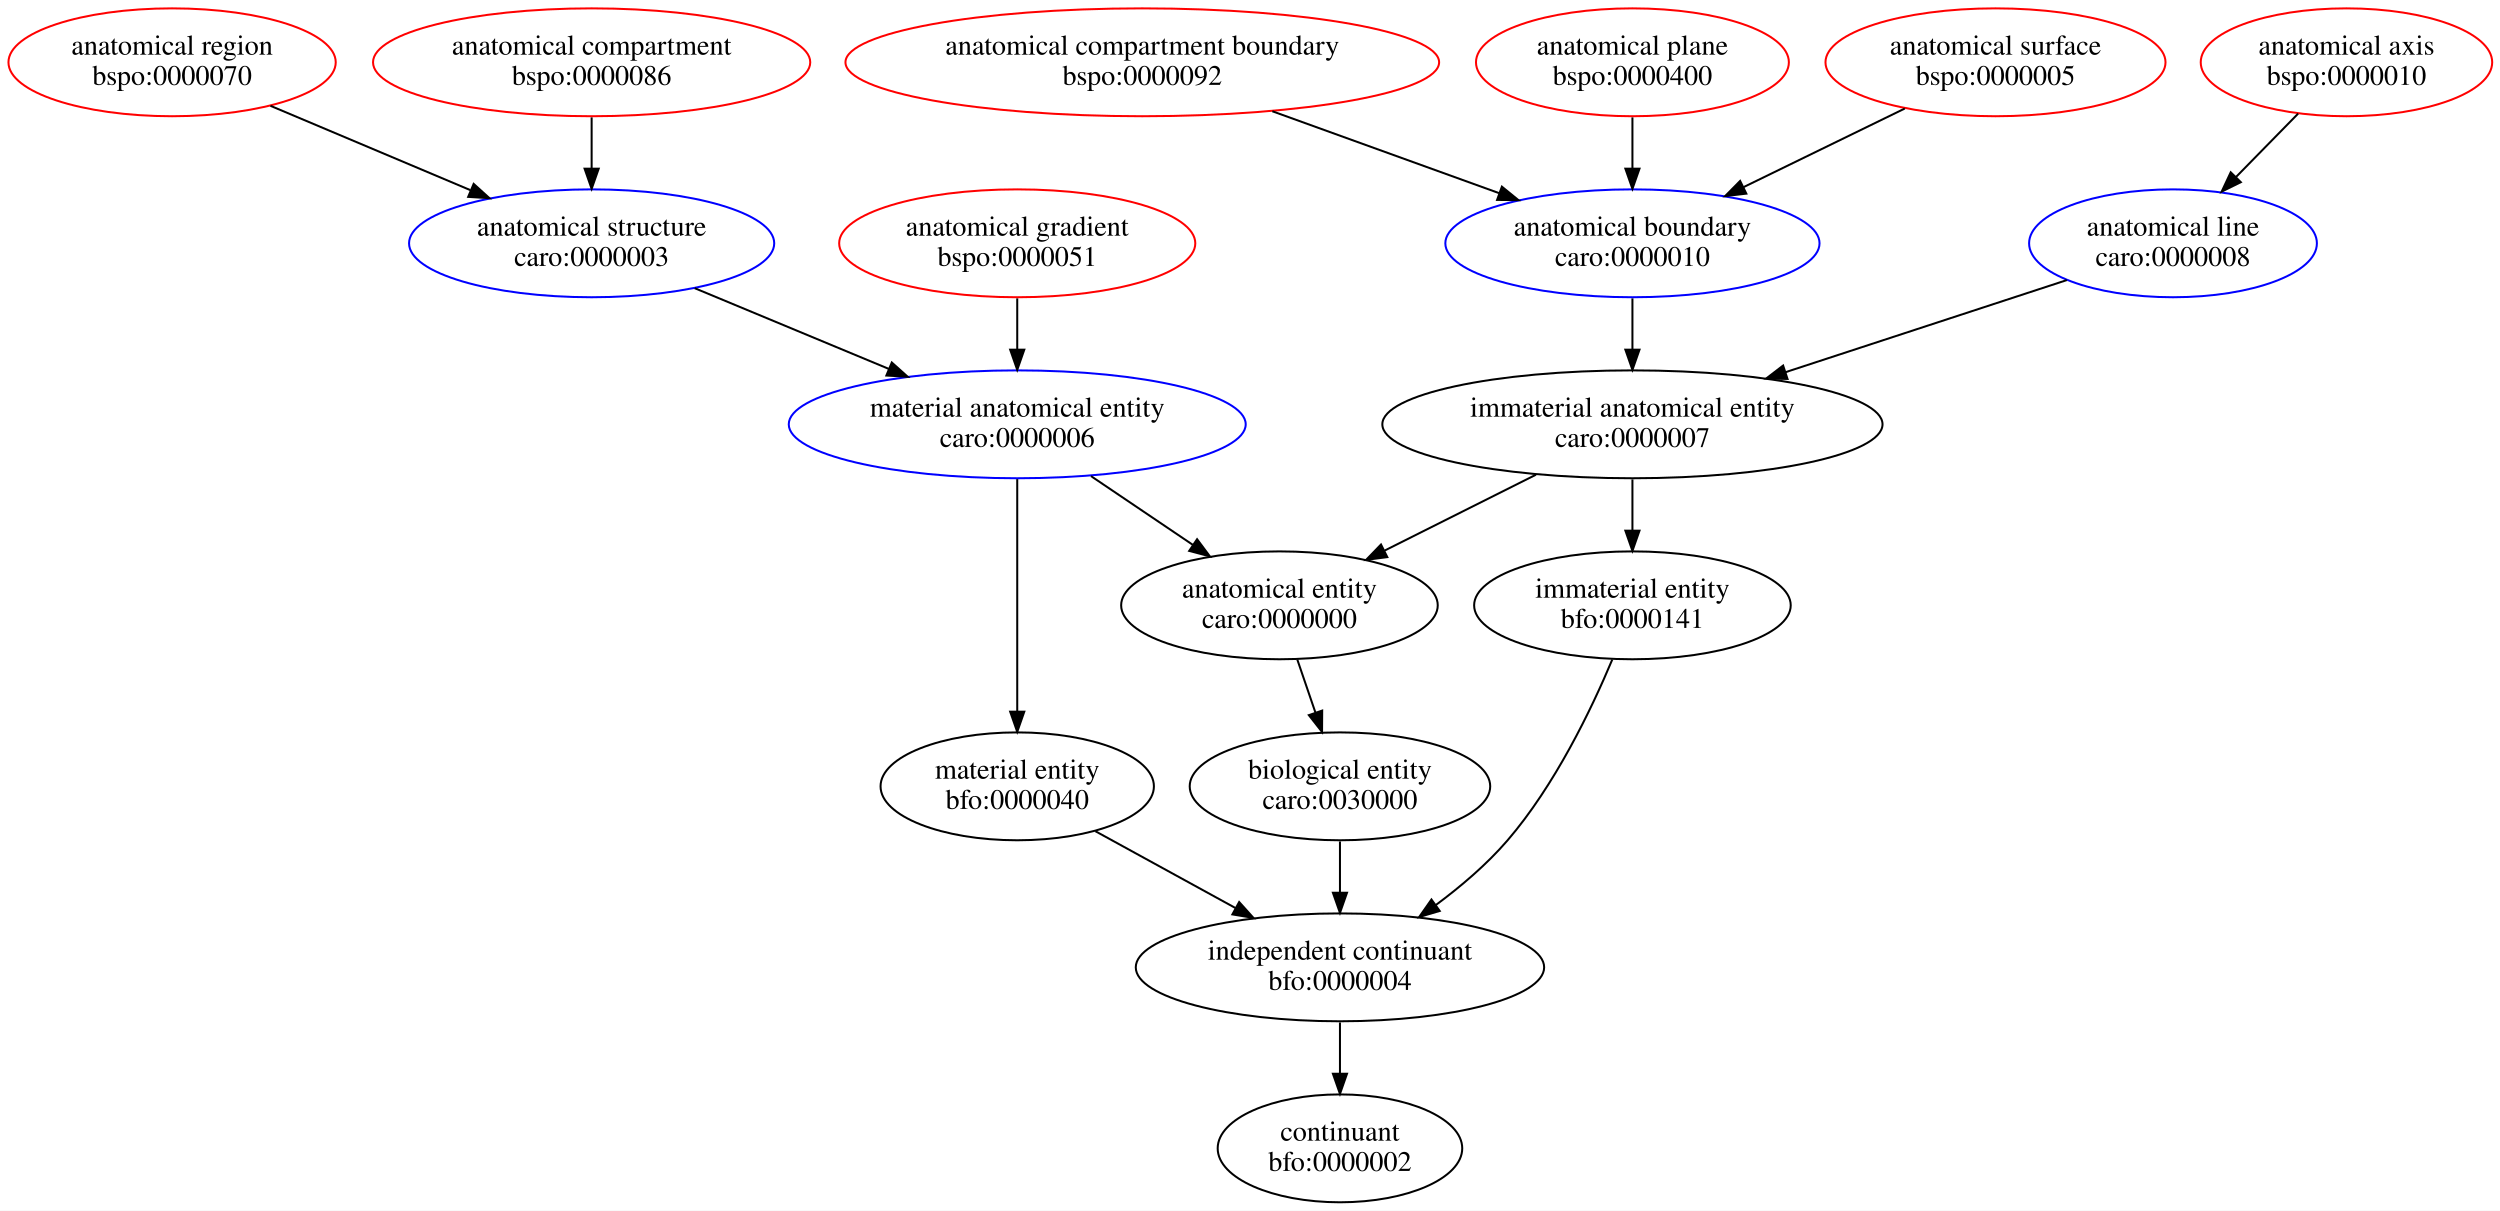
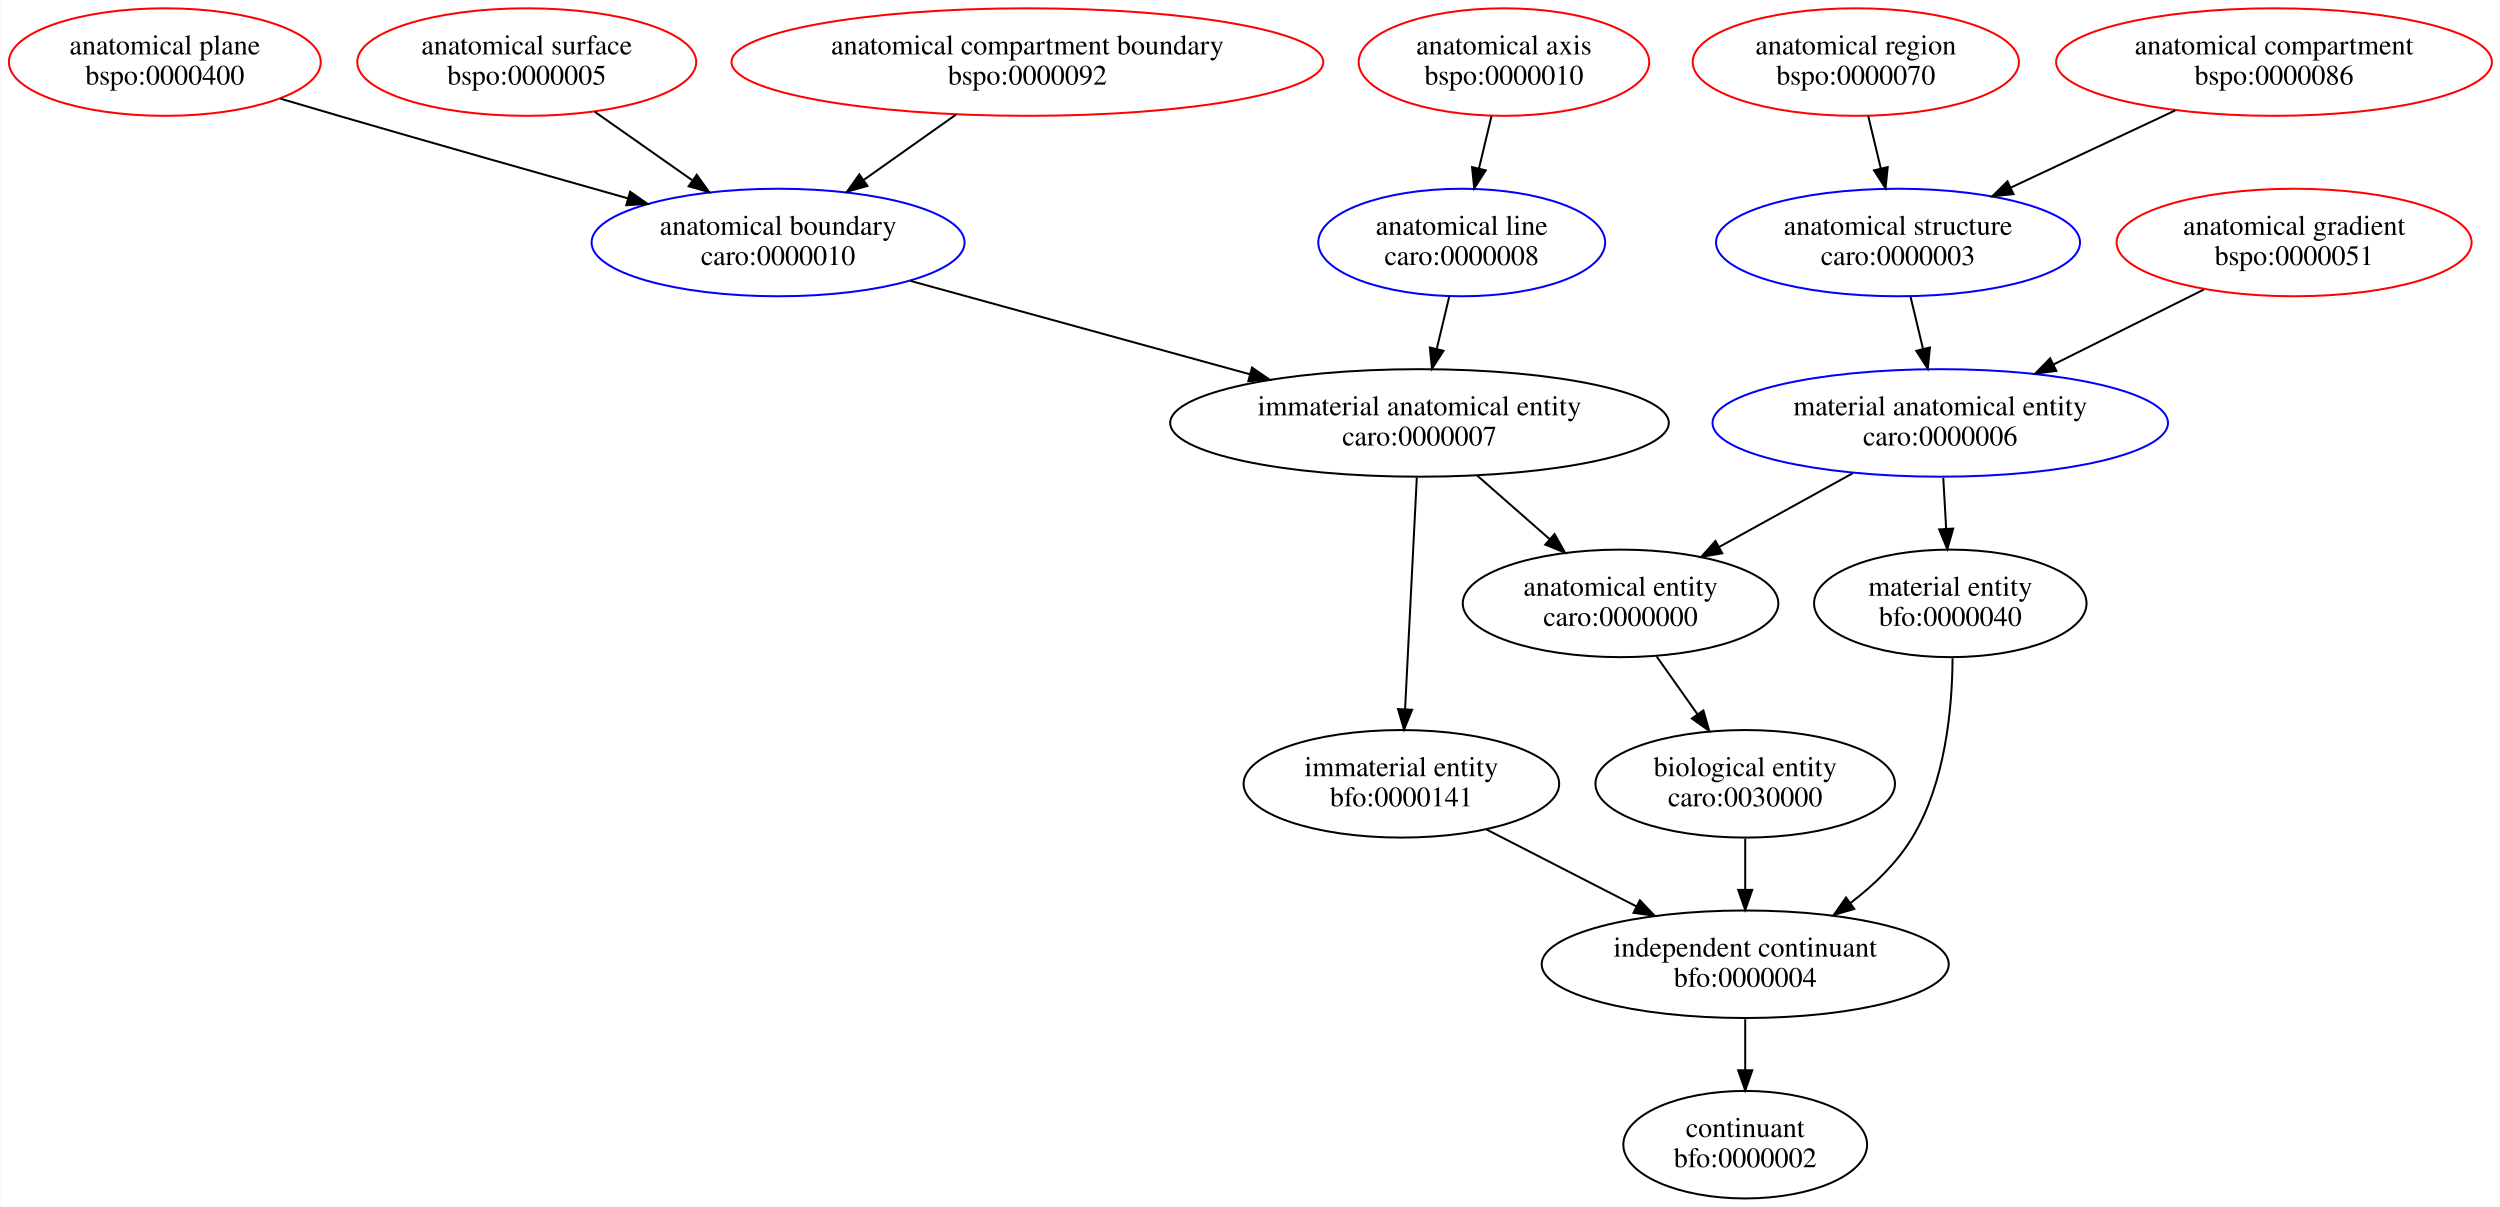
- <svg xmlns="http://www.w3.org/2000/svg" width="1239pt" height="600pt" viewBox="0.00 0.00 1239.44 600.18">
+ <svg xmlns="http://www.w3.org/2000/svg" width="1243pt" height="600pt" viewBox="0.00 0.00 1242.97 600.18">
  <g id="graph0" class="graph" transform="scale(1 1) rotate(0) translate(4 596.18)">
-     <polygon fill="white" stroke="transparent" points="-4,4 -4,-596.18 1235.44,-596.18 1235.44,4 -4,4" />
+     <polygon fill="white" stroke="transparent" points="-4,4 -4,-596.18 1238.97,-596.18 1238.97,4 -4,4" />
    <g id="node1" class="node">
-       <ellipse fill="none" stroke="red" cx="81.32" cy="-565.31" rx="81.13" ry="26.74" />
-       <text text-anchor="middle" x="81.32" y="-569.11" font-family="Times,serif" font-size="14.00">anatomical region</text>
-       <text text-anchor="middle" x="81.32" y="-554.11" font-family="Times,serif" font-size="14.00">bspo:0000070</text>
+       <ellipse fill="none" stroke="black" cx="863.78" cy="-116.61" rx="101.23" ry="26.74" />
+       <text text-anchor="middle" x="863.78" y="-120.41" font-family="Times,serif" font-size="14.00">independent continuant</text>
+       <text text-anchor="middle" x="863.78" y="-105.41" font-family="Times,serif" font-size="14.00">bfo:0000004</text>
    </g>
    <g id="node2" class="node">
-       <ellipse fill="none" stroke="blue" cx="289.32" cy="-475.57" rx="90.52" ry="26.74" />
-       <text text-anchor="middle" x="289.32" y="-479.37" font-family="Times,serif" font-size="14.00">anatomical structure</text>
-       <text text-anchor="middle" x="289.32" y="-464.37" font-family="Times,serif" font-size="14.00">caro:0000003</text>
+       <ellipse fill="none" stroke="black" cx="863.78" cy="-26.87" rx="60.62" ry="26.74" />
+       <text text-anchor="middle" x="863.78" y="-30.67" font-family="Times,serif" font-size="14.00">continuant</text>
+       <text text-anchor="middle" x="863.78" y="-15.67" font-family="Times,serif" font-size="14.00">bfo:0000002</text>
    </g>
    <g id="edge1" class="edge">
-       <path fill="none" stroke="black" d="M130.08,-543.74C159.68,-531.25 197.69,-515.22 229.15,-501.95" />
-       <polygon fill="black" stroke="black" points="230.83,-505.04 238.68,-497.93 228.11,-498.59 230.83,-505.04" />
+       <path fill="none" stroke="black" d="M863.78,-89.29C863.78,-81.32 863.78,-72.43 863.78,-63.94" />
+       <polygon fill="black" stroke="black" points="867.28,-63.87 863.78,-53.87 860.28,-63.87 867.28,-63.87" />
+     </g>
+     <g id="node3" class="node">
+       <ellipse fill="none" stroke="black" cx="801.78" cy="-296.09" rx="78.48" ry="26.74" />
+       <text text-anchor="middle" x="801.78" y="-299.89" font-family="Times,serif" font-size="14.00">anatomical entity</text>
+       <text text-anchor="middle" x="801.78" y="-284.89" font-family="Times,serif" font-size="14.00">caro:0000000</text>
+     </g>
+     <g id="node4" class="node">
+       <ellipse fill="none" stroke="black" cx="863.78" cy="-206.35" rx="74.49" ry="26.74" />
+       <text text-anchor="middle" x="863.78" y="-210.15" font-family="Times,serif" font-size="14.00">biological entity</text>
+       <text text-anchor="middle" x="863.78" y="-195.15" font-family="Times,serif" font-size="14.00">caro:0030000</text>
+     </g>
+     <g id="edge2" class="edge">
+       <path fill="none" stroke="black" d="M819.71,-269.71C826.08,-260.71 833.34,-250.43 840.1,-240.86" />
+       <polygon fill="black" stroke="black" points="842.98,-242.86 845.89,-232.67 837.26,-238.82 842.98,-242.86" />
+     </g>
+     <g id="edge16" class="edge">
+       <path fill="none" stroke="black" d="M863.78,-179.03C863.78,-171.06 863.78,-162.17 863.78,-153.68" />
+       <polygon fill="black" stroke="black" points="867.28,-153.61 863.78,-143.61 860.28,-153.61 867.28,-153.61" />
+     </g>
+     <g id="node5" class="node">
+       <ellipse fill="none" stroke="black" cx="701.78" cy="-385.83" rx="123.99" ry="26.74" />
+       <text text-anchor="middle" x="701.78" y="-389.63" font-family="Times,serif" font-size="14.00">immaterial anatomical entity</text>
+       <text text-anchor="middle" x="701.78" y="-374.63" font-family="Times,serif" font-size="14.00">caro:0000007</text>
+     </g>
+     <g id="edge3" class="edge">
+       <path fill="none" stroke="black" d="M730.44,-359.69C741.71,-349.8 754.75,-338.35 766.59,-327.97" />
+       <polygon fill="black" stroke="black" points="768.95,-330.56 774.16,-321.33 764.33,-325.29 768.95,-330.56" />
+     </g>
+     <g id="node6" class="node">
+       <ellipse fill="none" stroke="black" cx="692.78" cy="-206.35" rx="78.48" ry="26.74" />
+       <text text-anchor="middle" x="692.78" y="-210.15" font-family="Times,serif" font-size="14.00">immaterial entity</text>
+       <text text-anchor="middle" x="692.78" y="-195.15" font-family="Times,serif" font-size="14.00">bfo:0000141</text>
+     </g>
+     <g id="edge4" class="edge">
+       <path fill="none" stroke="black" d="M700.45,-358.64C698.91,-328.15 696.34,-277.59 694.61,-243.4" />
+       <polygon fill="black" stroke="black" points="698.1,-243.17 694.1,-233.36 691.11,-243.52 698.1,-243.17" />
+     </g>
+     <g id="edge6" class="edge">
+       <path fill="none" stroke="black" d="M735.05,-183.66C757.59,-172.1 785.57,-157.74 809.68,-145.37" />
+       <polygon fill="black" stroke="black" points="811.41,-148.42 818.71,-140.74 808.21,-142.19 811.41,-148.42" />
+     </g>
+     <g id="node7" class="node">
+       <ellipse fill="none" stroke="blue" cx="382.78" cy="-475.57" rx="92.76" ry="26.74" />
+       <text text-anchor="middle" x="382.78" y="-479.37" font-family="Times,serif" font-size="14.00">anatomical boundary</text>
+       <text text-anchor="middle" x="382.78" y="-464.37" font-family="Times,serif" font-size="14.00">caro:0000010</text>
+     </g>
+     <g id="edge5" class="edge">
+       <path fill="none" stroke="black" d="M448.49,-456.5C497.43,-443.04 564.63,-424.55 617.52,-410.01" />
+       <polygon fill="black" stroke="black" points="618.5,-413.37 627.22,-407.34 616.65,-406.62 618.5,-413.37" />
    </g>
    <g id="node8" class="node">
-       <ellipse fill="none" stroke="blue" cx="500.32" cy="-385.83" rx="113.27" ry="26.74" />
-       <text text-anchor="middle" x="500.32" y="-389.63" font-family="Times,serif" font-size="14.00">material anatomical entity</text>
-       <text text-anchor="middle" x="500.32" y="-374.63" font-family="Times,serif" font-size="14.00">caro:0000006</text>
+       <ellipse fill="none" stroke="red" cx="918.78" cy="-565.31" rx="81.13" ry="26.74" />
+       <text text-anchor="middle" x="918.78" y="-569.11" font-family="Times,serif" font-size="14.00">anatomical region</text>
+       <text text-anchor="middle" x="918.78" y="-554.11" font-family="Times,serif" font-size="14.00">bspo:0000070</text>
    </g>
-     <g id="edge5" class="edge">
-       <path fill="none" stroke="black" d="M340.39,-453.33C369.35,-441.29 405.85,-426.11 436.66,-413.3" />
-       <polygon fill="black" stroke="black" points="438.13,-416.48 446.02,-409.41 435.44,-410.02 438.13,-416.48" />
+     <g id="node9" class="node">
+       <ellipse fill="none" stroke="blue" cx="939.78" cy="-475.57" rx="90.52" ry="26.74" />
+       <text text-anchor="middle" x="939.78" y="-479.37" font-family="Times,serif" font-size="14.00">anatomical structure</text>
+       <text text-anchor="middle" x="939.78" y="-464.37" font-family="Times,serif" font-size="14.00">caro:0000003</text>
    </g>
-     <g id="node3" class="node">
-       <ellipse fill="none" stroke="blue" cx="805.32" cy="-475.57" rx="92.76" ry="26.74" />
-       <text text-anchor="middle" x="805.32" y="-479.37" font-family="Times,serif" font-size="14.00">anatomical boundary</text>
-       <text text-anchor="middle" x="805.32" y="-464.37" font-family="Times,serif" font-size="14.00">caro:0000010</text>
+     <g id="edge7" class="edge">
+       <path fill="none" stroke="black" d="M924.97,-538.46C926.92,-530.32 929.1,-521.18 931.19,-512.48" />
+       <polygon fill="black" stroke="black" points="934.64,-513.08 933.57,-502.54 927.83,-511.45 934.64,-513.08" />
    </g>
-     <g id="node4" class="node">
-       <ellipse fill="none" stroke="black" cx="805.32" cy="-385.83" rx="123.99" ry="26.74" />
-       <text text-anchor="middle" x="805.32" y="-389.63" font-family="Times,serif" font-size="14.00">immaterial anatomical entity</text>
-       <text text-anchor="middle" x="805.32" y="-374.63" font-family="Times,serif" font-size="14.00">caro:0000007</text>
+     <g id="node16" class="node">
+       <ellipse fill="none" stroke="blue" cx="960.78" cy="-385.83" rx="113.27" ry="26.74" />
+       <text text-anchor="middle" x="960.78" y="-389.63" font-family="Times,serif" font-size="14.00">material anatomical entity</text>
+       <text text-anchor="middle" x="960.78" y="-374.63" font-family="Times,serif" font-size="14.00">caro:0000006</text>
    </g>
-     <g id="edge2" class="edge">
-       <path fill="none" stroke="black" d="M805.32,-448.25C805.32,-440.28 805.32,-431.39 805.32,-422.9" />
-       <polygon fill="black" stroke="black" points="808.82,-422.83 805.32,-412.83 801.82,-422.83 808.82,-422.83" />
+     <g id="edge17" class="edge">
+       <path fill="none" stroke="black" d="M945.97,-448.72C947.92,-440.58 950.1,-431.44 952.19,-422.74" />
+       <polygon fill="black" stroke="black" points="955.64,-423.34 954.57,-412.8 948.83,-421.71 955.64,-423.34" />
    </g>
    <g id="node10" class="node">
-       <ellipse fill="none" stroke="black" cx="630.32" cy="-296.09" rx="78.48" ry="26.74" />
-       <text text-anchor="middle" x="630.32" y="-299.89" font-family="Times,serif" font-size="14.00">anatomical entity</text>
-       <text text-anchor="middle" x="630.32" y="-284.89" font-family="Times,serif" font-size="14.00">caro:0000000</text>
-     </g>
-     <g id="edge7" class="edge">
-       <path fill="none" stroke="black" d="M757.5,-360.86C734.27,-349.21 706.31,-335.19 682.52,-323.27" />
-       <polygon fill="black" stroke="black" points="683.8,-319.99 673.3,-318.64 680.67,-326.25 683.8,-319.99" />
+       <ellipse fill="none" stroke="red" cx="743.78" cy="-565.31" rx="72.25" ry="26.74" />
+       <text text-anchor="middle" x="743.78" y="-569.11" font-family="Times,serif" font-size="14.00">anatomical axis</text>
+       <text text-anchor="middle" x="743.78" y="-554.11" font-family="Times,serif" font-size="14.00">bspo:0000010</text>
    </g>
    <g id="node11" class="node">
-       <ellipse fill="none" stroke="black" cx="805.32" cy="-296.09" rx="78.48" ry="26.74" />
-       <text text-anchor="middle" x="805.32" y="-299.89" font-family="Times,serif" font-size="14.00">immaterial entity</text>
-       <text text-anchor="middle" x="805.32" y="-284.89" font-family="Times,serif" font-size="14.00">bfo:0000141</text>
+       <ellipse fill="none" stroke="blue" cx="722.78" cy="-475.57" rx="71.34" ry="26.74" />
+       <text text-anchor="middle" x="722.78" y="-479.37" font-family="Times,serif" font-size="14.00">anatomical line</text>
+       <text text-anchor="middle" x="722.78" y="-464.37" font-family="Times,serif" font-size="14.00">caro:0000008</text>
    </g>
    <g id="edge8" class="edge">
-       <path fill="none" stroke="black" d="M805.32,-358.51C805.32,-350.54 805.32,-341.65 805.32,-333.16" />
-       <polygon fill="black" stroke="black" points="808.82,-333.09 805.32,-323.09 801.82,-333.09 808.82,-333.09" />
+       <path fill="none" stroke="black" d="M737.59,-538.46C735.65,-530.32 733.46,-521.18 731.38,-512.48" />
+       <polygon fill="black" stroke="black" points="734.73,-511.45 729,-502.54 727.92,-513.08 734.73,-511.45" />
    </g>
-     <g id="node5" class="node">
-       <ellipse fill="none" stroke="red" cx="562.32" cy="-565.31" rx="147.16" ry="26.74" />
-       <text text-anchor="middle" x="562.32" y="-569.11" font-family="Times,serif" font-size="14.00">anatomical compartment boundary</text>
-       <text text-anchor="middle" x="562.32" y="-554.11" font-family="Times,serif" font-size="14.00">bspo:0000092</text>
+     <g id="edge18" class="edge">
+       <path fill="none" stroke="black" d="M716.59,-448.72C714.65,-440.58 712.46,-431.44 710.38,-422.74" />
+       <polygon fill="black" stroke="black" points="713.73,-421.71 708,-412.8 706.92,-423.34 713.73,-421.71" />
    </g>
-     <g id="edge3" class="edge">
-       <path fill="none" stroke="black" d="M626.8,-541.03C661.5,-528.5 704.23,-513.07 739.18,-500.45" />
-       <polygon fill="black" stroke="black" points="740.6,-503.66 748.82,-496.97 738.22,-497.08 740.6,-503.66" />
+     <g id="node12" class="node">
+       <ellipse fill="none" stroke="red" cx="1126.78" cy="-565.31" rx="108.38" ry="26.74" />
+       <text text-anchor="middle" x="1126.78" y="-569.11" font-family="Times,serif" font-size="14.00">anatomical compartment</text>
+       <text text-anchor="middle" x="1126.78" y="-554.11" font-family="Times,serif" font-size="14.00">bspo:0000086</text>
    </g>
-     <g id="node6" class="node">
-       <ellipse fill="none" stroke="red" cx="1159.32" cy="-565.31" rx="72.25" ry="26.74" />
-       <text text-anchor="middle" x="1159.32" y="-569.11" font-family="Times,serif" font-size="14.00">anatomical axis</text>
-       <text text-anchor="middle" x="1159.32" y="-554.11" font-family="Times,serif" font-size="14.00">bspo:0000010</text>
+     <g id="edge9" class="edge">
+       <path fill="none" stroke="black" d="M1077.65,-541.26C1052.59,-529.5 1022,-515.15 996,-502.95" />
+       <polygon fill="black" stroke="black" points="997.19,-499.64 986.65,-498.56 994.22,-505.98 997.19,-499.64" />
    </g>
-     <g id="node7" class="node">
-       <ellipse fill="none" stroke="blue" cx="1073.32" cy="-475.57" rx="71.34" ry="26.74" />
-       <text text-anchor="middle" x="1073.32" y="-479.37" font-family="Times,serif" font-size="14.00">anatomical line</text>
-       <text text-anchor="middle" x="1073.32" y="-464.37" font-family="Times,serif" font-size="14.00">caro:0000008</text>
-     </g>
-     <g id="edge4" class="edge">
-       <path fill="none" stroke="black" d="M1135.36,-539.87C1125.84,-530.16 1114.76,-518.86 1104.62,-508.51" />
-       <polygon fill="black" stroke="black" points="1106.94,-505.88 1097.44,-501.18 1101.94,-510.78 1106.94,-505.88" />
+     <g id="node13" class="node">
+       <ellipse fill="none" stroke="black" cx="965.78" cy="-296.09" rx="67.76" ry="26.74" />
+       <text text-anchor="middle" x="965.78" y="-299.89" font-family="Times,serif" font-size="14.00">material entity</text>
+       <text text-anchor="middle" x="965.78" y="-284.89" font-family="Times,serif" font-size="14.00">bfo:0000040</text>
    </g>
    <g id="edge10" class="edge">
-       <path fill="none" stroke="black" d="M1020.69,-457.34C980.92,-444.32 925.77,-426.27 881.23,-411.69" />
-       <polygon fill="black" stroke="black" points="882.21,-408.32 871.61,-408.53 880.03,-414.97 882.21,-408.32" />
+       <path fill="none" stroke="black" d="M966.9,-268.83C966.77,-244.06 963.38,-206.76 946.78,-179.48 939.12,-166.88 927.84,-156 916.05,-147.03" />
+       <polygon fill="black" stroke="black" points="918,-144.13 907.84,-141.13 913.92,-149.81 918,-144.13" />
+     </g>
+     <g id="node14" class="node">
+       <ellipse fill="none" stroke="red" cx="77.78" cy="-565.31" rx="77.56" ry="26.74" />
+       <text text-anchor="middle" x="77.78" y="-569.11" font-family="Times,serif" font-size="14.00">anatomical plane</text>
+       <text text-anchor="middle" x="77.78" y="-554.11" font-family="Times,serif" font-size="14.00">bspo:0000400</text>
+     </g>
+     <g id="edge11" class="edge">
+       <path fill="none" stroke="black" d="M135.31,-547.09C145.14,-544.18 155.25,-541.21 164.78,-538.44 212.45,-524.59 266.08,-509.36 308.23,-497.48" />
+       <polygon fill="black" stroke="black" points="309.18,-500.85 317.86,-494.77 307.28,-494.11 309.18,-500.85" />
+     </g>
+     <g id="node15" class="node">
+       <ellipse fill="none" stroke="red" cx="1136.78" cy="-475.57" rx="88.28" ry="26.74" />
+       <text text-anchor="middle" x="1136.78" y="-479.37" font-family="Times,serif" font-size="14.00">anatomical gradient</text>
+       <text text-anchor="middle" x="1136.78" y="-464.37" font-family="Times,serif" font-size="14.00">bspo:0000051</text>
+     </g>
+     <g id="edge12" class="edge">
+       <path fill="none" stroke="black" d="M1091.91,-452.2C1069.16,-440.86 1041.29,-426.96 1017.1,-414.91" />
+       <polygon fill="black" stroke="black" points="1018.54,-411.71 1008.03,-410.38 1015.42,-417.98 1018.54,-411.71" />
    </g>
    <g id="edge14" class="edge">
-       <path fill="none" stroke="black" d="M536.88,-360.16C552.61,-349.54 571.11,-337.05 587.48,-326" />
-       <polygon fill="black" stroke="black" points="589.49,-328.87 595.82,-320.37 585.57,-323.07 589.49,-328.87" />
+       <path fill="none" stroke="black" d="M917.33,-360.86C896.74,-349.49 872.05,-335.86 850.78,-324.13" />
+       <polygon fill="black" stroke="black" points="852.35,-321 841.9,-319.23 848.97,-327.13 852.35,-321" />
+     </g>
+     <g id="edge15" class="edge">
+       <path fill="none" stroke="black" d="M962.28,-358.51C962.74,-350.54 963.24,-341.65 963.73,-333.16" />
+       <polygon fill="black" stroke="black" points="967.23,-333.28 964.3,-323.09 960.24,-332.88 967.23,-333.28" />
    </g>
    <g id="node17" class="node">
-       <ellipse fill="none" stroke="black" cx="500.32" cy="-206.35" rx="67.76" ry="26.74" />
-       <text text-anchor="middle" x="500.32" y="-210.15" font-family="Times,serif" font-size="14.00">material entity</text>
-       <text text-anchor="middle" x="500.32" y="-195.15" font-family="Times,serif" font-size="14.00">bfo:0000040</text>
+       <ellipse fill="none" stroke="red" cx="257.78" cy="-565.31" rx="84.29" ry="26.74" />
+       <text text-anchor="middle" x="257.78" y="-569.11" font-family="Times,serif" font-size="14.00">anatomical surface</text>
+       <text text-anchor="middle" x="257.78" y="-554.11" font-family="Times,serif" font-size="14.00">bspo:0000005</text>
    </g>
-     <g id="edge15" class="edge">
-       <path fill="none" stroke="black" d="M500.32,-358.64C500.32,-328.15 500.32,-277.59 500.32,-243.4" />
-       <polygon fill="black" stroke="black" points="503.82,-243.36 500.32,-233.36 496.82,-243.36 503.82,-243.36" />
+     <g id="edge13" class="edge">
+       <path fill="none" stroke="black" d="M291.61,-540.57C306.49,-530.12 324.15,-517.73 339.94,-506.64" />
+       <polygon fill="black" stroke="black" points="342.32,-509.25 348.49,-500.64 338.3,-503.52 342.32,-509.25" />
    </g>
-     <g id="node9" class="node">
-       <ellipse fill="none" stroke="red" cx="805.32" cy="-565.31" rx="77.56" ry="26.74" />
-       <text text-anchor="middle" x="805.32" y="-569.11" font-family="Times,serif" font-size="14.00">anatomical plane</text>
-       <text text-anchor="middle" x="805.32" y="-554.11" font-family="Times,serif" font-size="14.00">bspo:0000400</text>
-     </g>
-     <g id="edge6" class="edge">
-       <path fill="none" stroke="black" d="M805.32,-537.99C805.32,-530.02 805.32,-521.13 805.32,-512.64" />
-       <polygon fill="black" stroke="black" points="808.82,-512.57 805.32,-502.57 801.82,-512.57 808.82,-512.57" />
-     </g>
-     <g id="node13" class="node">
-       <ellipse fill="none" stroke="black" cx="660.32" cy="-206.35" rx="74.49" ry="26.74" />
-       <text text-anchor="middle" x="660.32" y="-210.15" font-family="Times,serif" font-size="14.00">biological entity</text>
-       <text text-anchor="middle" x="660.32" y="-195.15" font-family="Times,serif" font-size="14.00">caro:0030000</text>
-     </g>
-     <g id="edge11" class="edge">
-       <path fill="none" stroke="black" d="M639.16,-269.24C641.97,-261.01 645.13,-251.76 648.14,-242.97" />
-       <polygon fill="black" stroke="black" points="651.51,-243.91 651.44,-233.32 644.89,-241.65 651.51,-243.91" />
-     </g>
-     <g id="node14" class="node">
-       <ellipse fill="none" stroke="black" cx="660.32" cy="-116.61" rx="101.23" ry="26.74" />
-       <text text-anchor="middle" x="660.32" y="-120.41" font-family="Times,serif" font-size="14.00">independent continuant</text>
-       <text text-anchor="middle" x="660.32" y="-105.41" font-family="Times,serif" font-size="14.00">bfo:0000004</text>
-     </g>
-     <g id="edge12" class="edge">
-       <path fill="none" stroke="black" d="M795.34,-269.22C784.92,-244.39 766.81,-206.74 743.32,-179.48 733.12,-167.64 720.27,-156.71 707.75,-147.43" />
-       <polygon fill="black" stroke="black" points="709.77,-144.57 699.6,-141.58 705.68,-150.25 709.77,-144.57" />
-     </g>
-     <g id="node12" class="node">
-       <ellipse fill="none" stroke="red" cx="289.32" cy="-565.31" rx="108.38" ry="26.74" />
-       <text text-anchor="middle" x="289.32" y="-569.11" font-family="Times,serif" font-size="14.00">anatomical compartment</text>
-       <text text-anchor="middle" x="289.32" y="-554.11" font-family="Times,serif" font-size="14.00">bspo:0000086</text>
-     </g>
-     <g id="edge9" class="edge">
-       <path fill="none" stroke="black" d="M289.32,-537.99C289.32,-530.02 289.32,-521.13 289.32,-512.64" />
-       <polygon fill="black" stroke="black" points="292.82,-512.57 289.32,-502.57 285.82,-512.57 292.82,-512.57" />
-     </g>
-     <g id="edge18" class="edge">
-       <path fill="none" stroke="black" d="M660.32,-179.03C660.32,-171.06 660.32,-162.17 660.32,-153.68" />
-       <polygon fill="black" stroke="black" points="663.82,-153.61 660.32,-143.61 656.82,-153.61 663.82,-153.61" />
-     </g>
-     <g id="node15" class="node">
-       <ellipse fill="none" stroke="black" cx="660.32" cy="-26.87" rx="60.62" ry="26.74" />
-       <text text-anchor="middle" x="660.32" y="-30.67" font-family="Times,serif" font-size="14.00">continuant</text>
-       <text text-anchor="middle" x="660.32" y="-15.67" font-family="Times,serif" font-size="14.00">bfo:0000002</text>
+     <g id="node18" class="node">
+       <ellipse fill="none" stroke="red" cx="506.78" cy="-565.31" rx="147.16" ry="26.74" />
+       <text text-anchor="middle" x="506.78" y="-569.11" font-family="Times,serif" font-size="14.00">anatomical compartment boundary</text>
+       <text text-anchor="middle" x="506.78" y="-554.11" font-family="Times,serif" font-size="14.00">bspo:0000092</text>
    </g>
    <g id="edge19" class="edge">
-       <path fill="none" stroke="black" d="M660.32,-89.29C660.32,-81.32 660.32,-72.43 660.32,-63.94" />
-       <polygon fill="black" stroke="black" points="663.82,-63.87 660.32,-53.87 656.82,-63.87 663.82,-63.87" />
-     </g>
-     <g id="node16" class="node">
-       <ellipse fill="none" stroke="red" cx="500.32" cy="-475.57" rx="88.28" ry="26.74" />
-       <text text-anchor="middle" x="500.32" y="-479.37" font-family="Times,serif" font-size="14.00">anatomical gradient</text>
-       <text text-anchor="middle" x="500.32" y="-464.37" font-family="Times,serif" font-size="14.00">bspo:0000051</text>
-     </g>
-     <g id="edge13" class="edge">
-       <path fill="none" stroke="black" d="M500.32,-448.25C500.32,-440.28 500.32,-431.39 500.32,-422.9" />
-       <polygon fill="black" stroke="black" points="503.82,-422.83 500.32,-412.83 496.82,-422.83 503.82,-422.83" />
-     </g>
-     <g id="edge16" class="edge">
-       <path fill="none" stroke="black" d="M539.05,-184.11C559.95,-172.65 586.03,-158.35 608.64,-145.95" />
-       <polygon fill="black" stroke="black" points="610.35,-149 617.44,-141.12 606.99,-142.86 610.35,-149" />
-     </g>
-     <g id="node18" class="node">
-       <ellipse fill="none" stroke="red" cx="985.32" cy="-565.31" rx="84.29" ry="26.74" />
-       <text text-anchor="middle" x="985.32" y="-569.11" font-family="Times,serif" font-size="14.00">anatomical surface</text>
-       <text text-anchor="middle" x="985.32" y="-554.11" font-family="Times,serif" font-size="14.00">bspo:0000005</text>
-     </g>
-     <g id="edge17" class="edge">
-       <path fill="none" stroke="black" d="M940.36,-542.4C916.15,-530.6 886.09,-515.94 860.48,-503.46" />
-       <polygon fill="black" stroke="black" points="861.79,-500.2 851.27,-498.97 858.72,-506.5 861.79,-500.2" />
+       <path fill="none" stroke="black" d="M471.25,-539.17C457.01,-529.09 440.48,-517.4 425.59,-506.86" />
+       <polygon fill="black" stroke="black" points="427.22,-503.73 417.04,-500.81 423.18,-509.44 427.22,-503.73" />
    </g>
  </g>
</svg>
